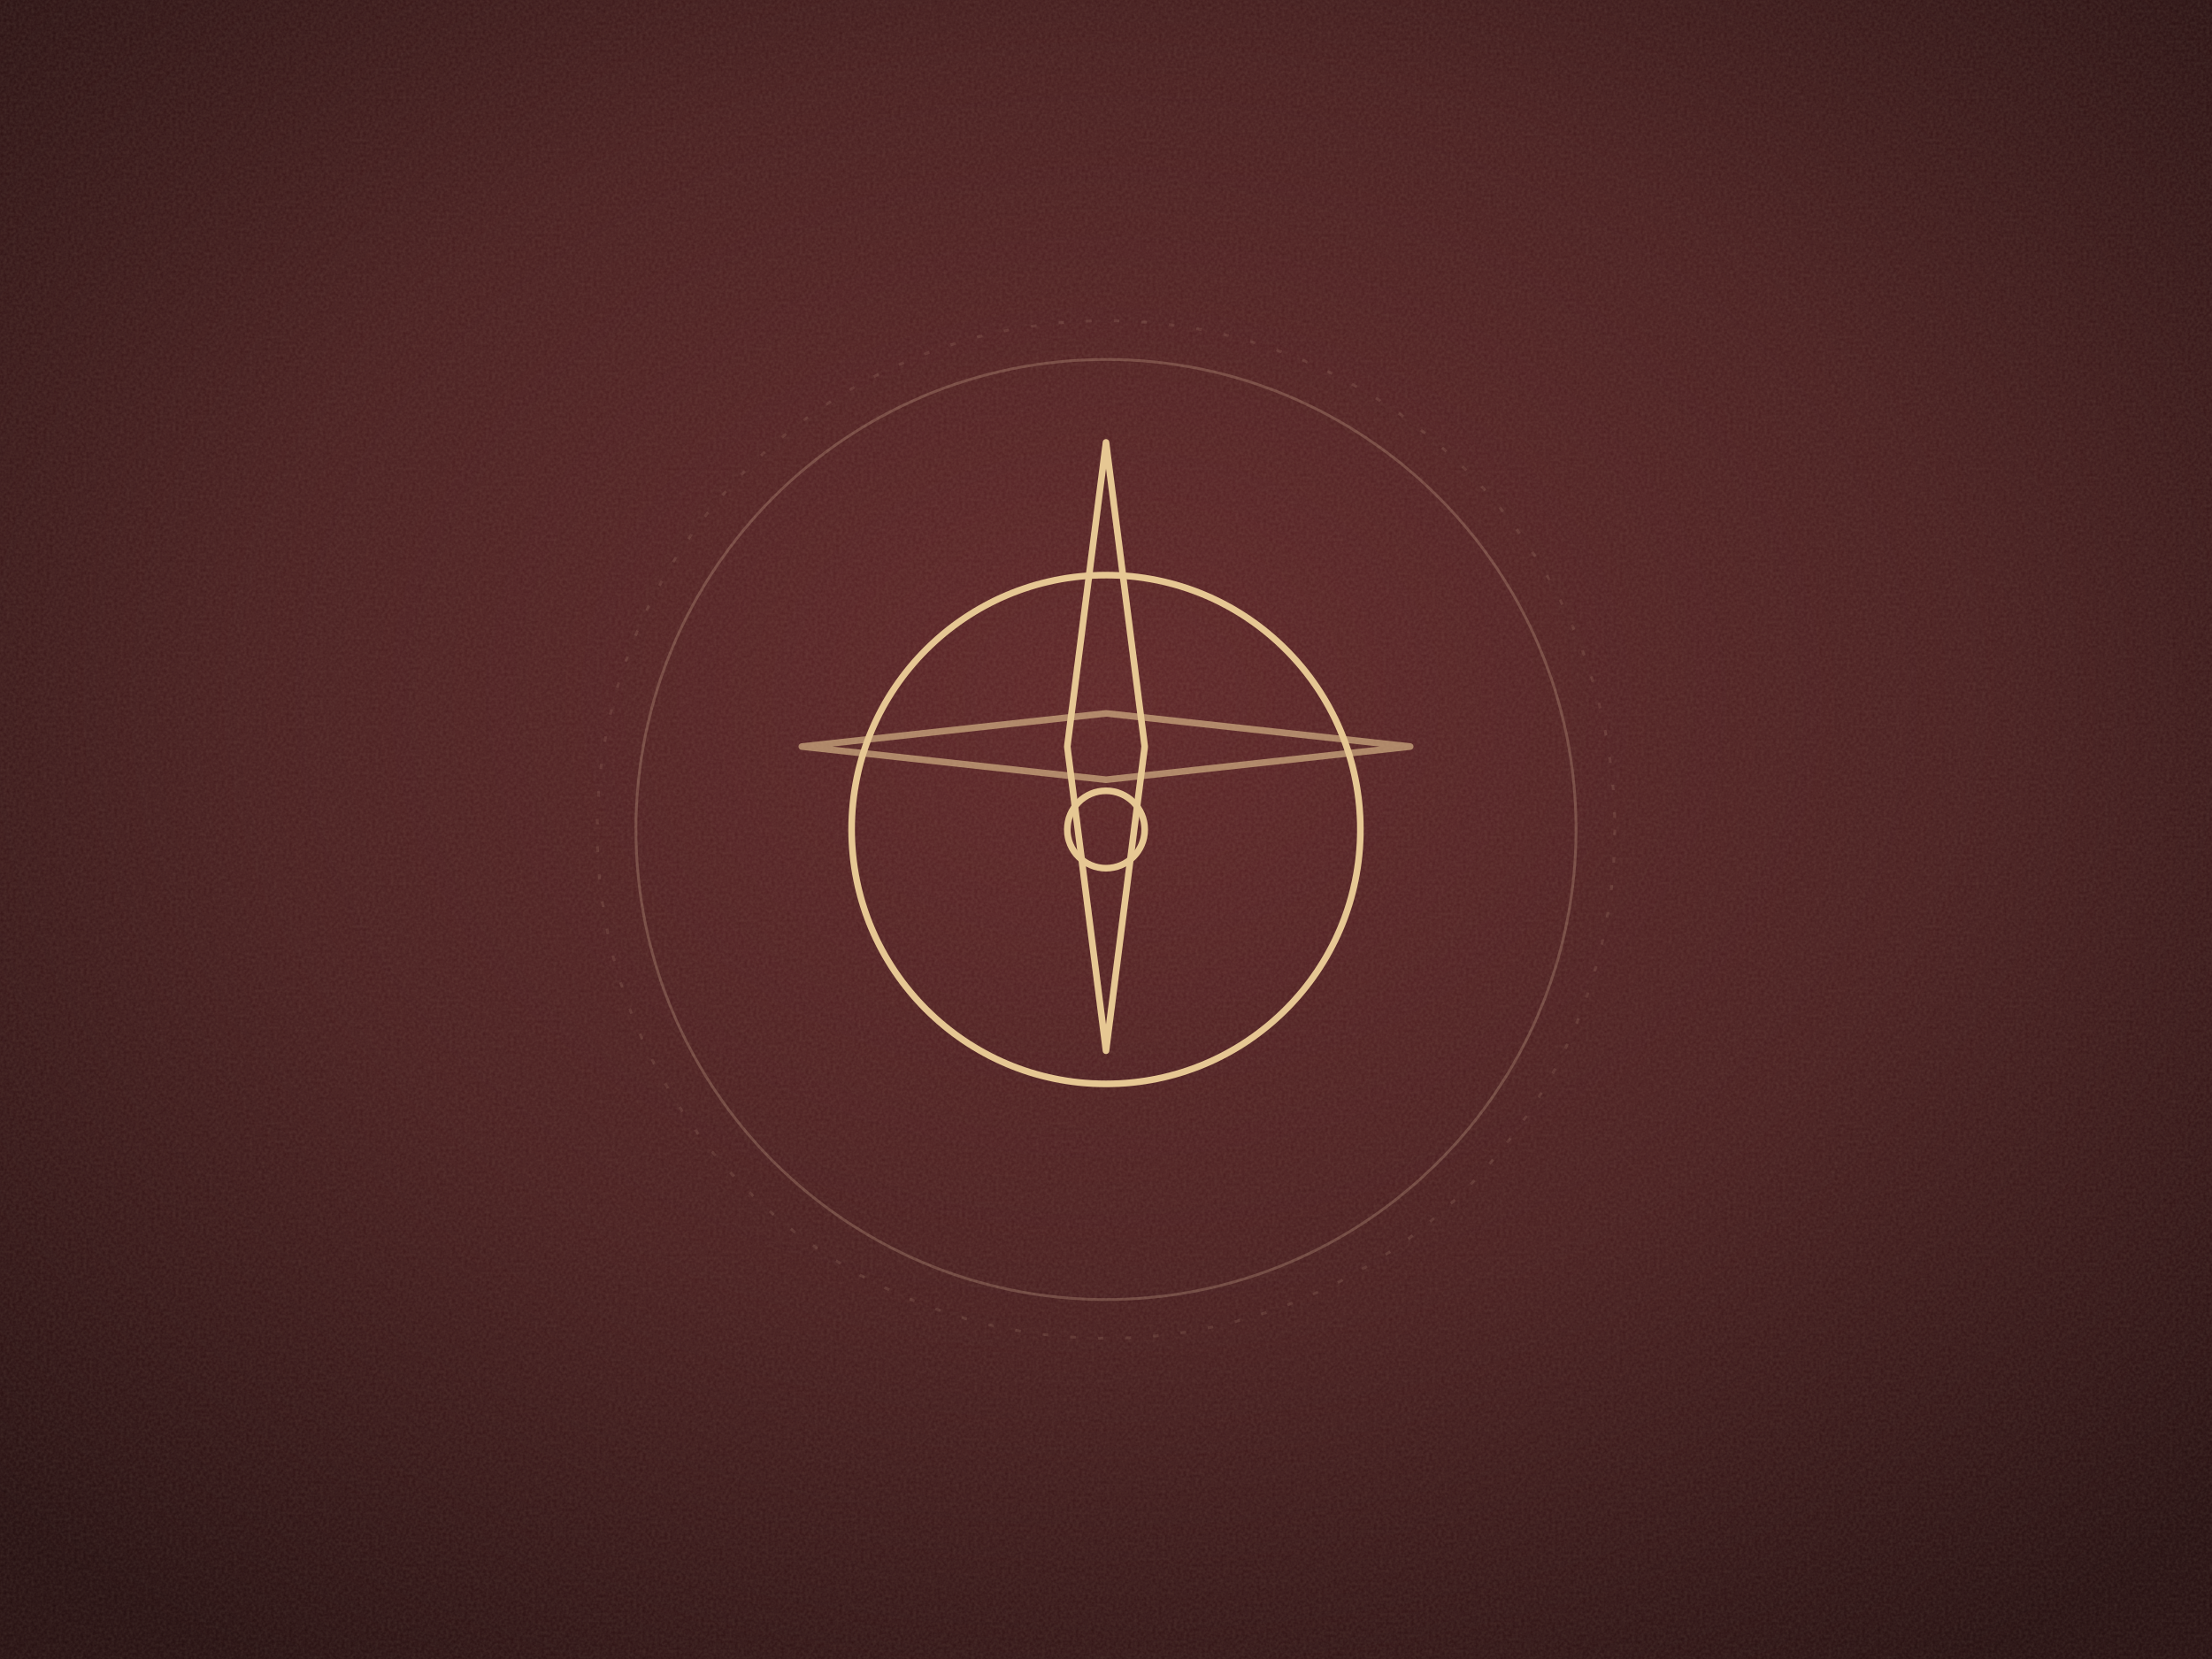
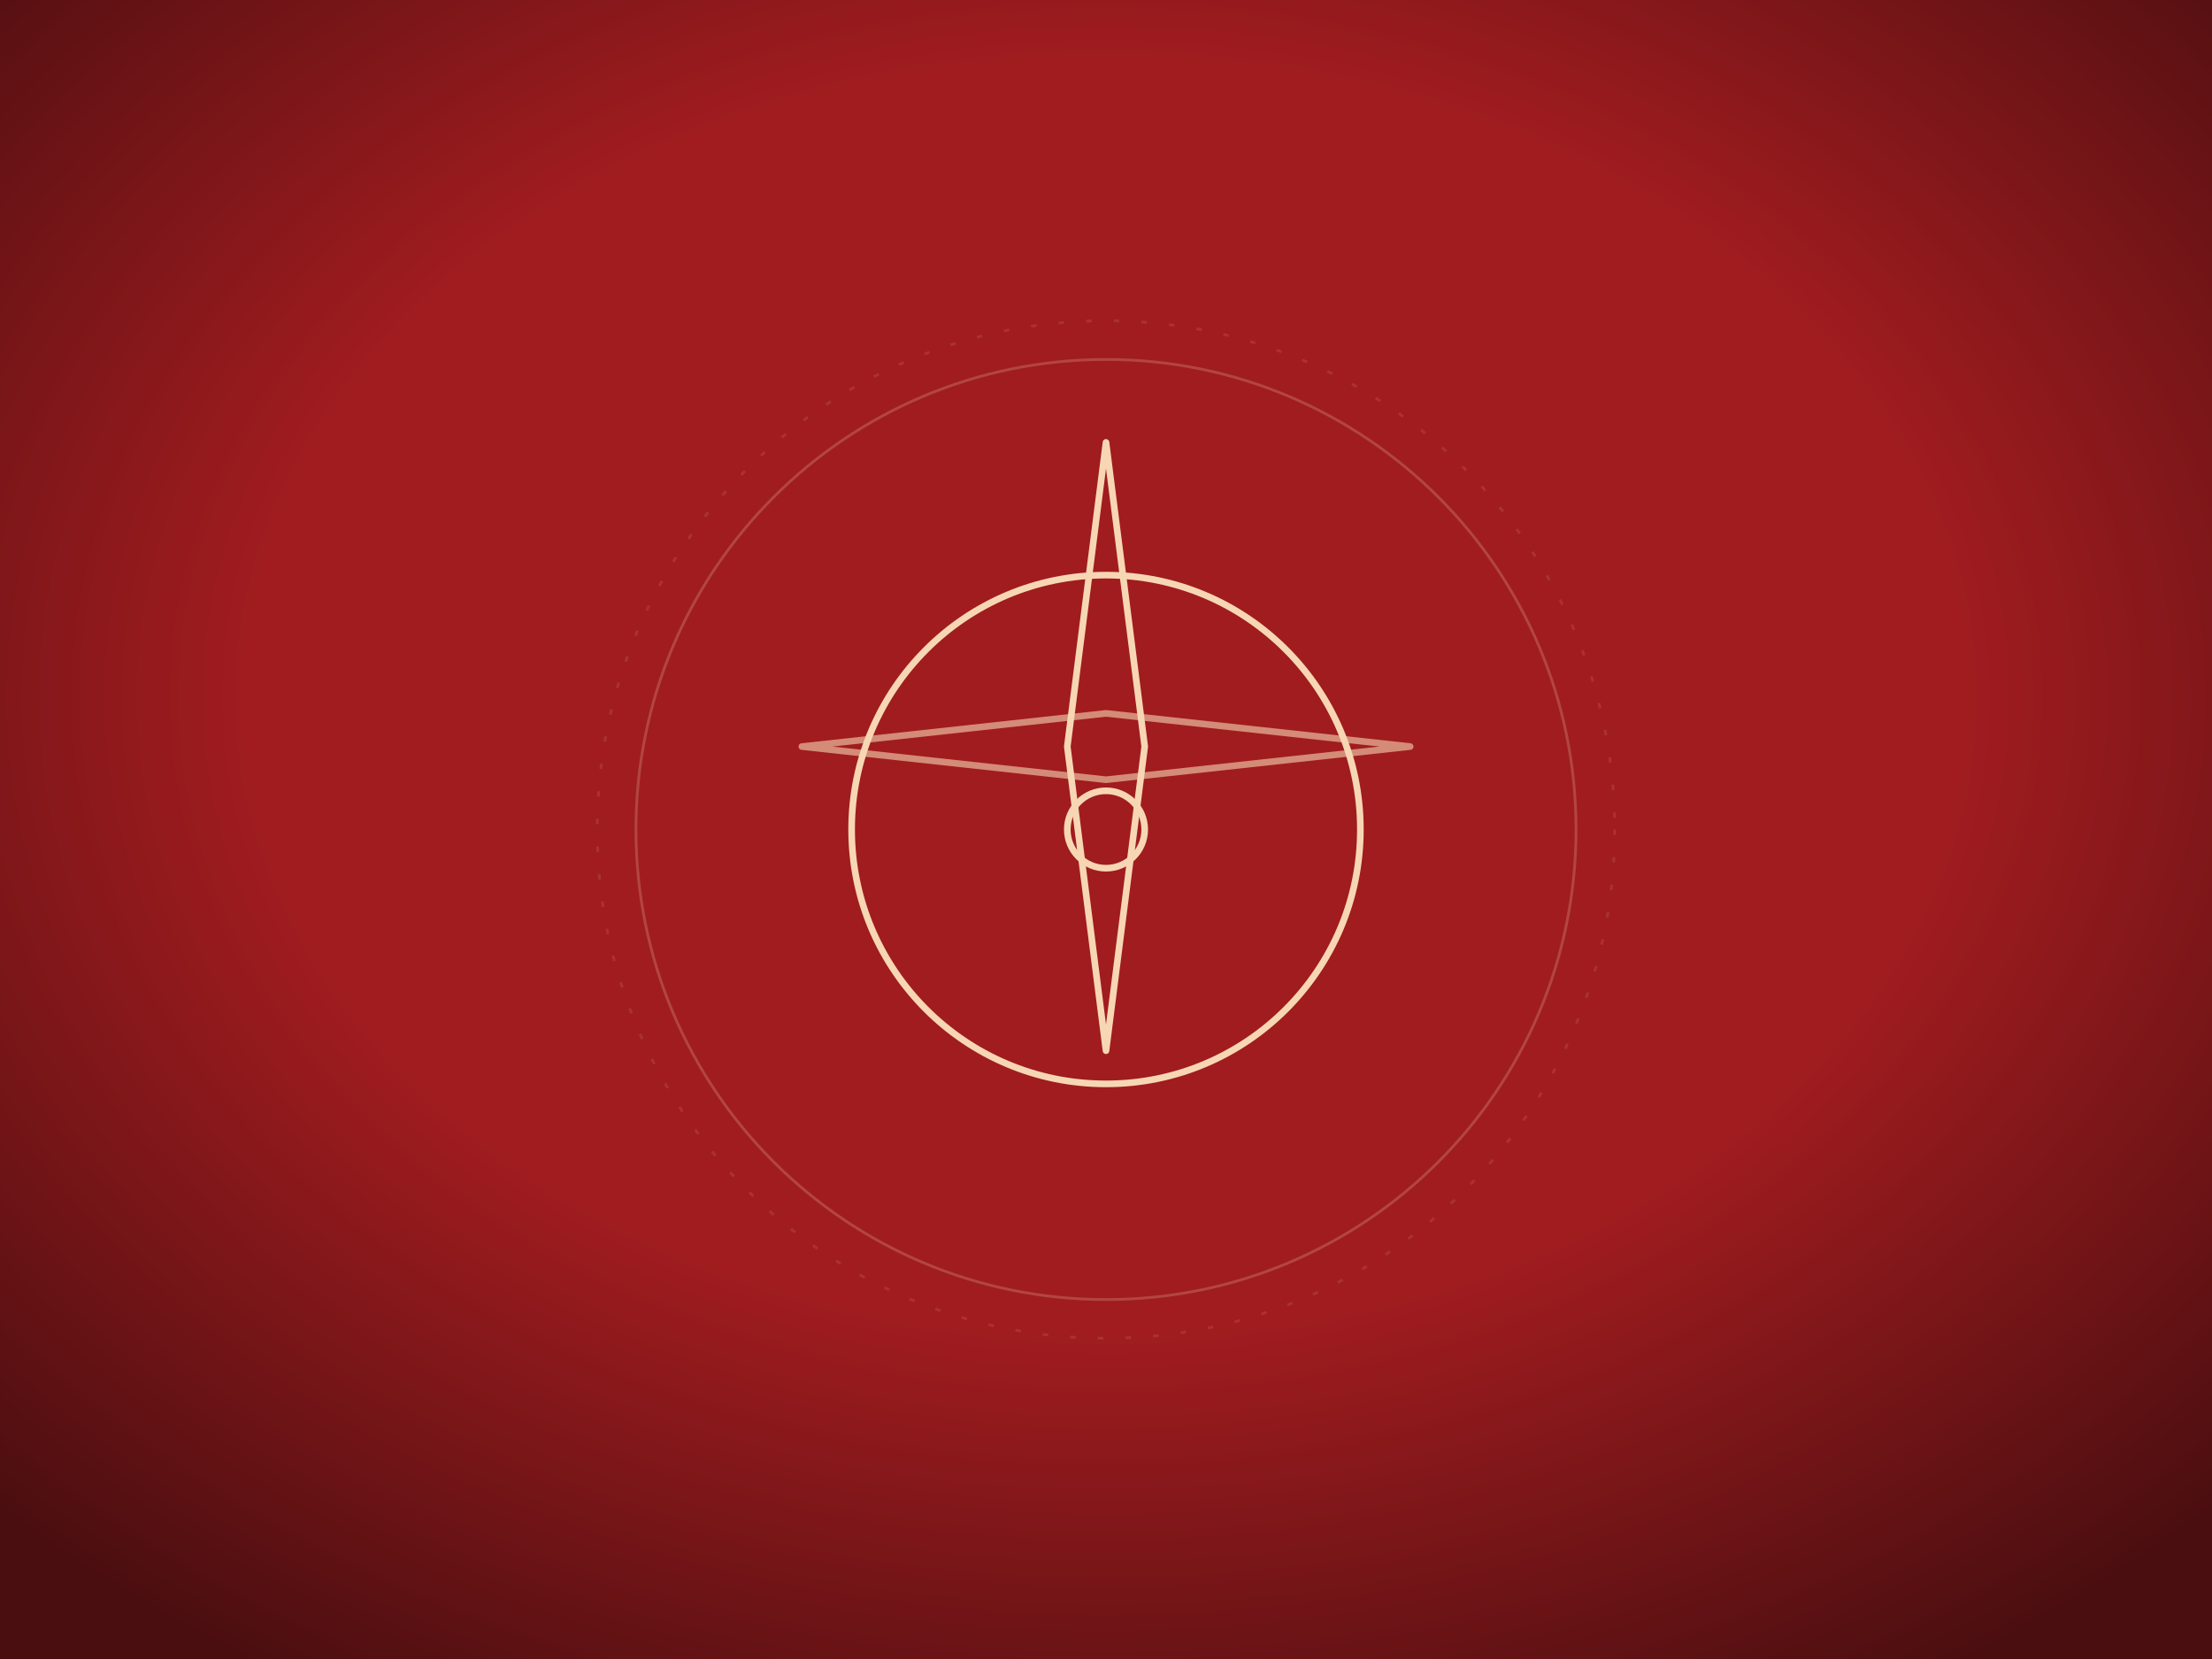
<svg xmlns="http://www.w3.org/2000/svg" viewBox="0 0 800 600" width="800" height="600">
  <defs>
    <radialGradient id="g" cx="50%" cy="42%" r="70%">
-       <stop offset="0" stop-color="#5c2326" />
-       <stop offset=".55" stop-color="#451B1D" />
-       <stop offset="1" stop-color="#220C0E" />
+       <stop offset="0" stop-color="#A01C1F" />
+       <stop offset=".55" stop-color="#A01C1F" />
+       <stop offset="1" stop-color="#4A0E10" />
    </radialGradient>
-     <filter id="n">
-       <feTurbulence type="fractalNoise" baseFrequency=".9" numOctaves="2" stitchTiles="stitch" />
-       <feColorMatrix values="0 0 0 0 1  0 0 0 0 .85  0 0 0 0 .6  0 0 0 .12 0" />
-     </filter>
  </defs>
  <rect width="800" height="600" fill="url(#g)" />
-   <rect width="800" height="600" filter="url(#n)" />
  <circle cx="400" cy="300" r="170" fill="none" stroke="#F7D6B4" stroke-opacity=".22" />
  <circle cx="400" cy="300" r="184" fill="none" stroke="#F7D6B4" stroke-opacity=".12" stroke-dasharray="2 8" />
-   <g fill="none" stroke="#E6C793" stroke-width="2.4" stroke-linecap="round" stroke-linejoin="round">
+   <g fill="none" stroke="#F7D6B4" stroke-width="2.4" stroke-linecap="round" stroke-linejoin="round">
    <circle cx="400" cy="300" r="92" />
    <path d="M400 160 L414 270 L400 380 L386 270 Z" />
    <path d="M290 270 L400 258 L510 270 L400 282 Z" opacity=".6" />
    <circle cx="400" cy="300" r="14" />
  </g>
</svg>
